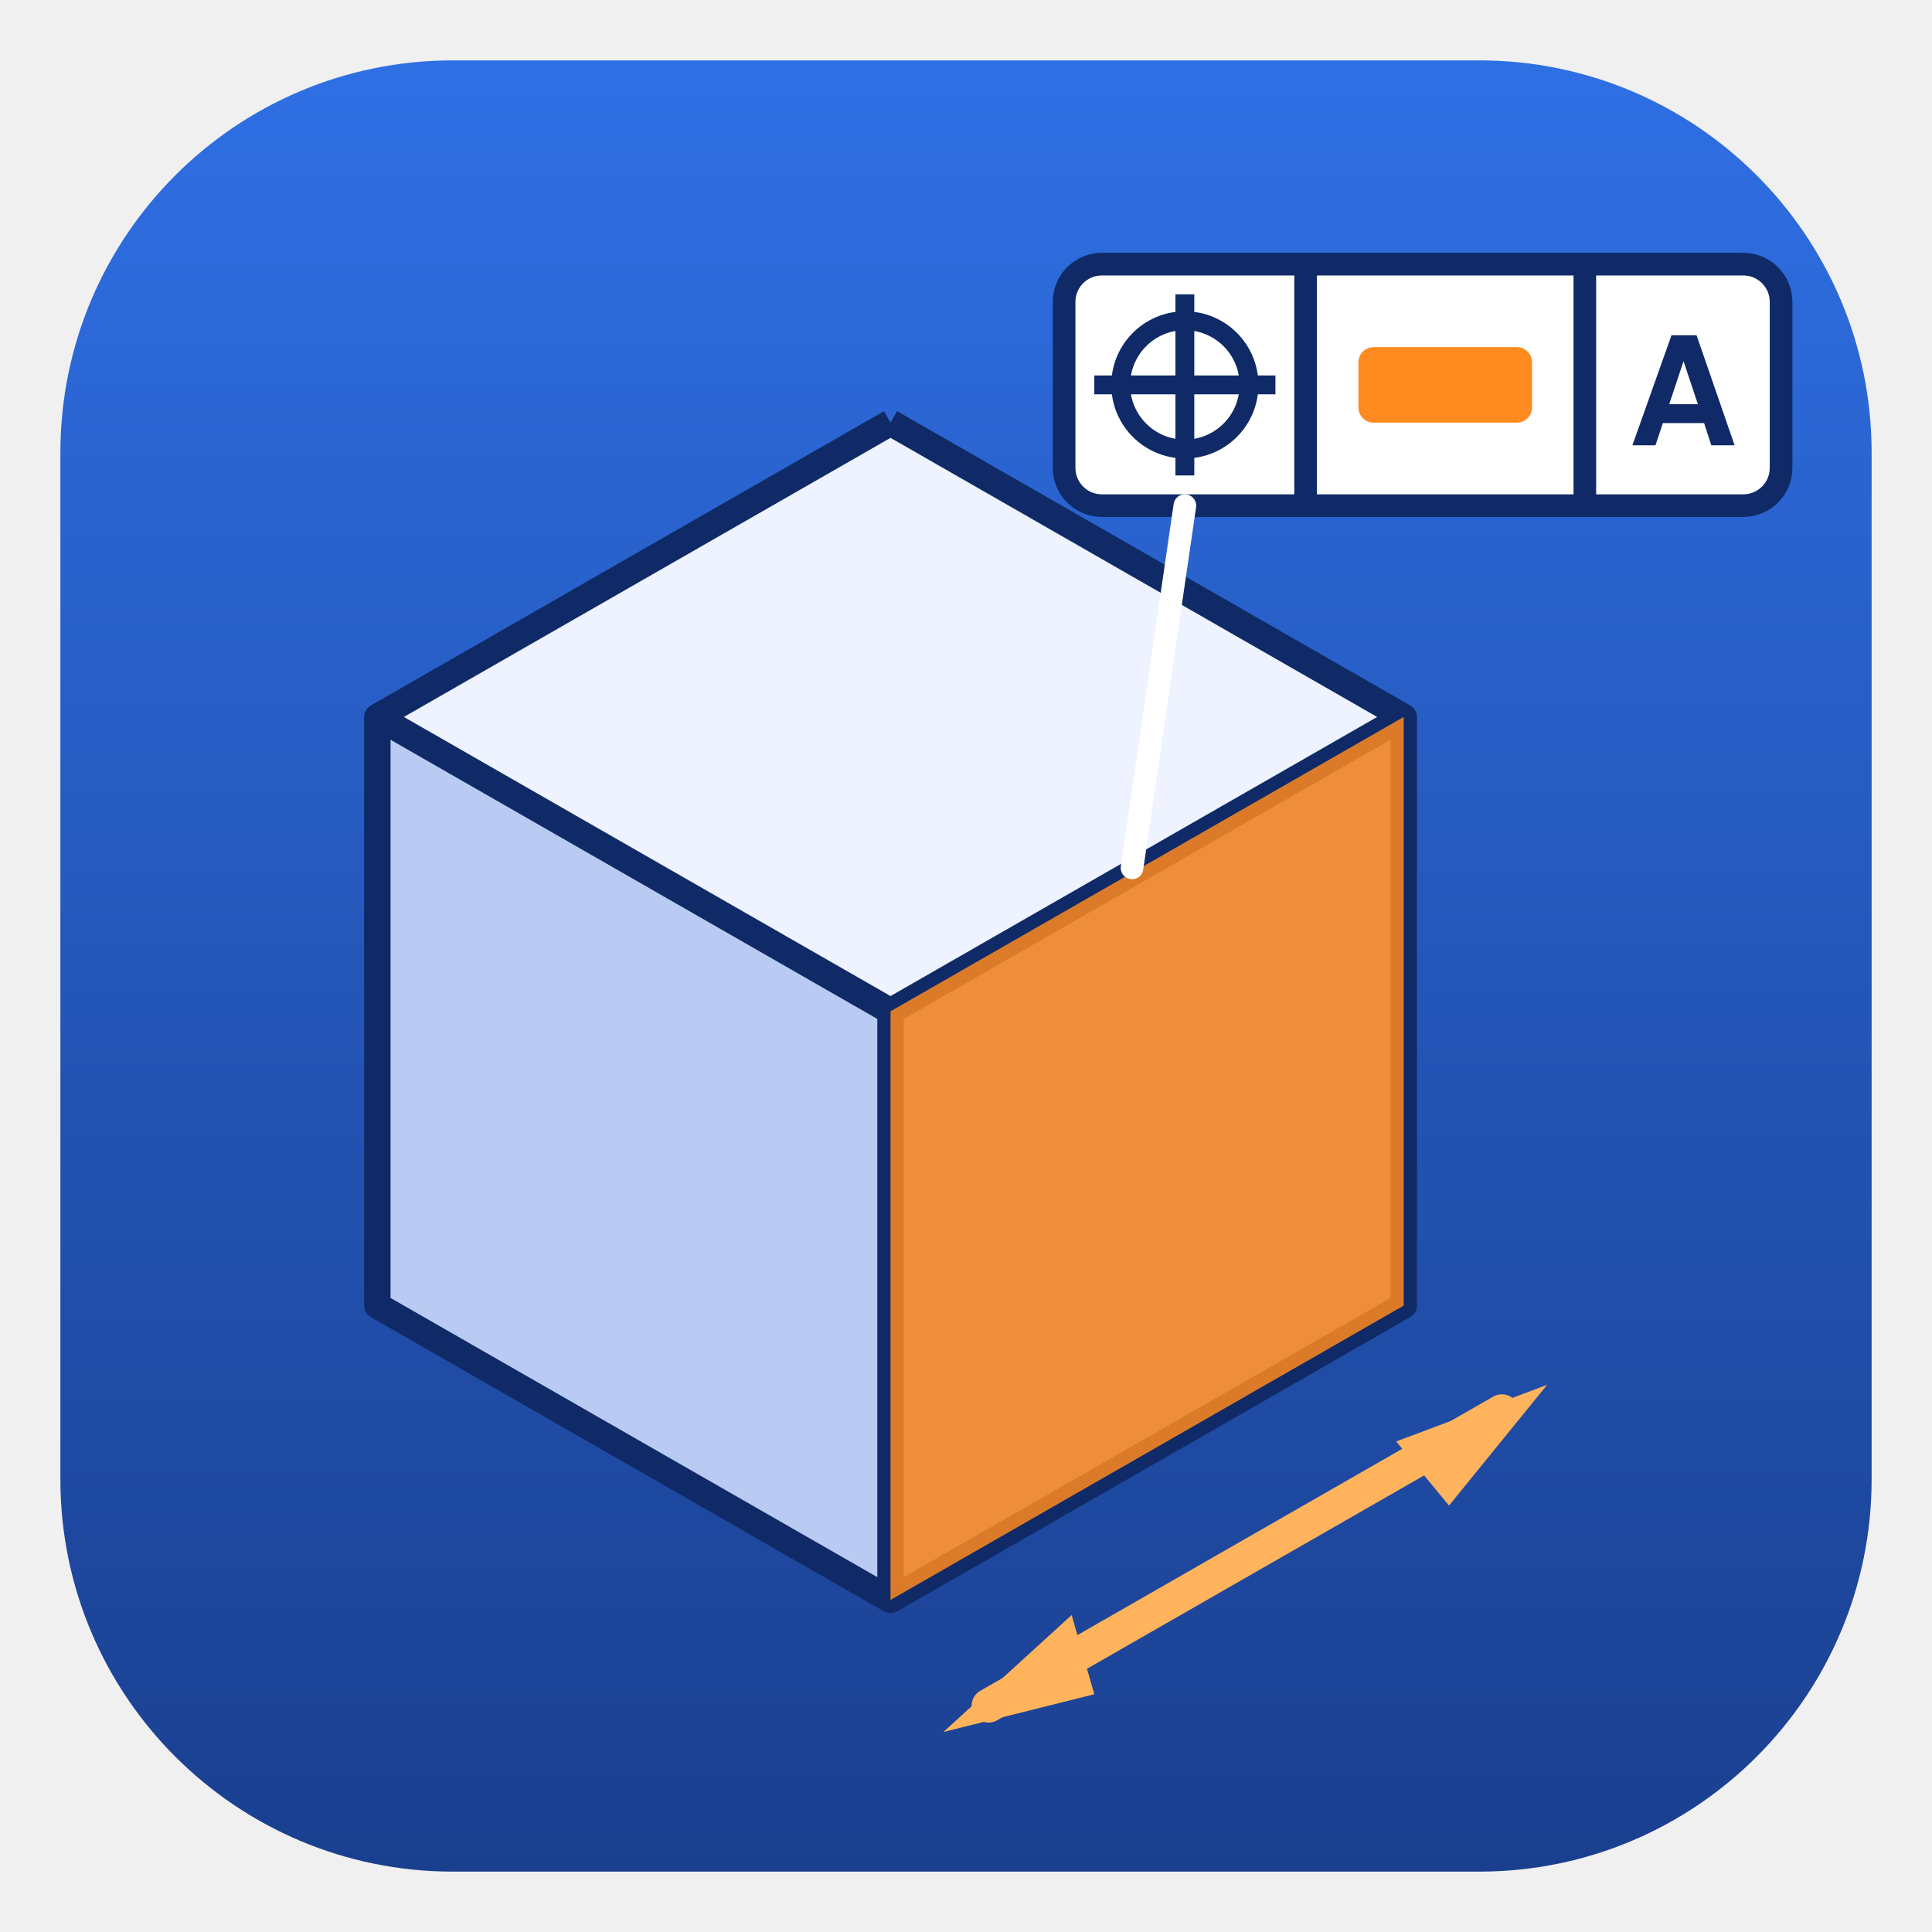
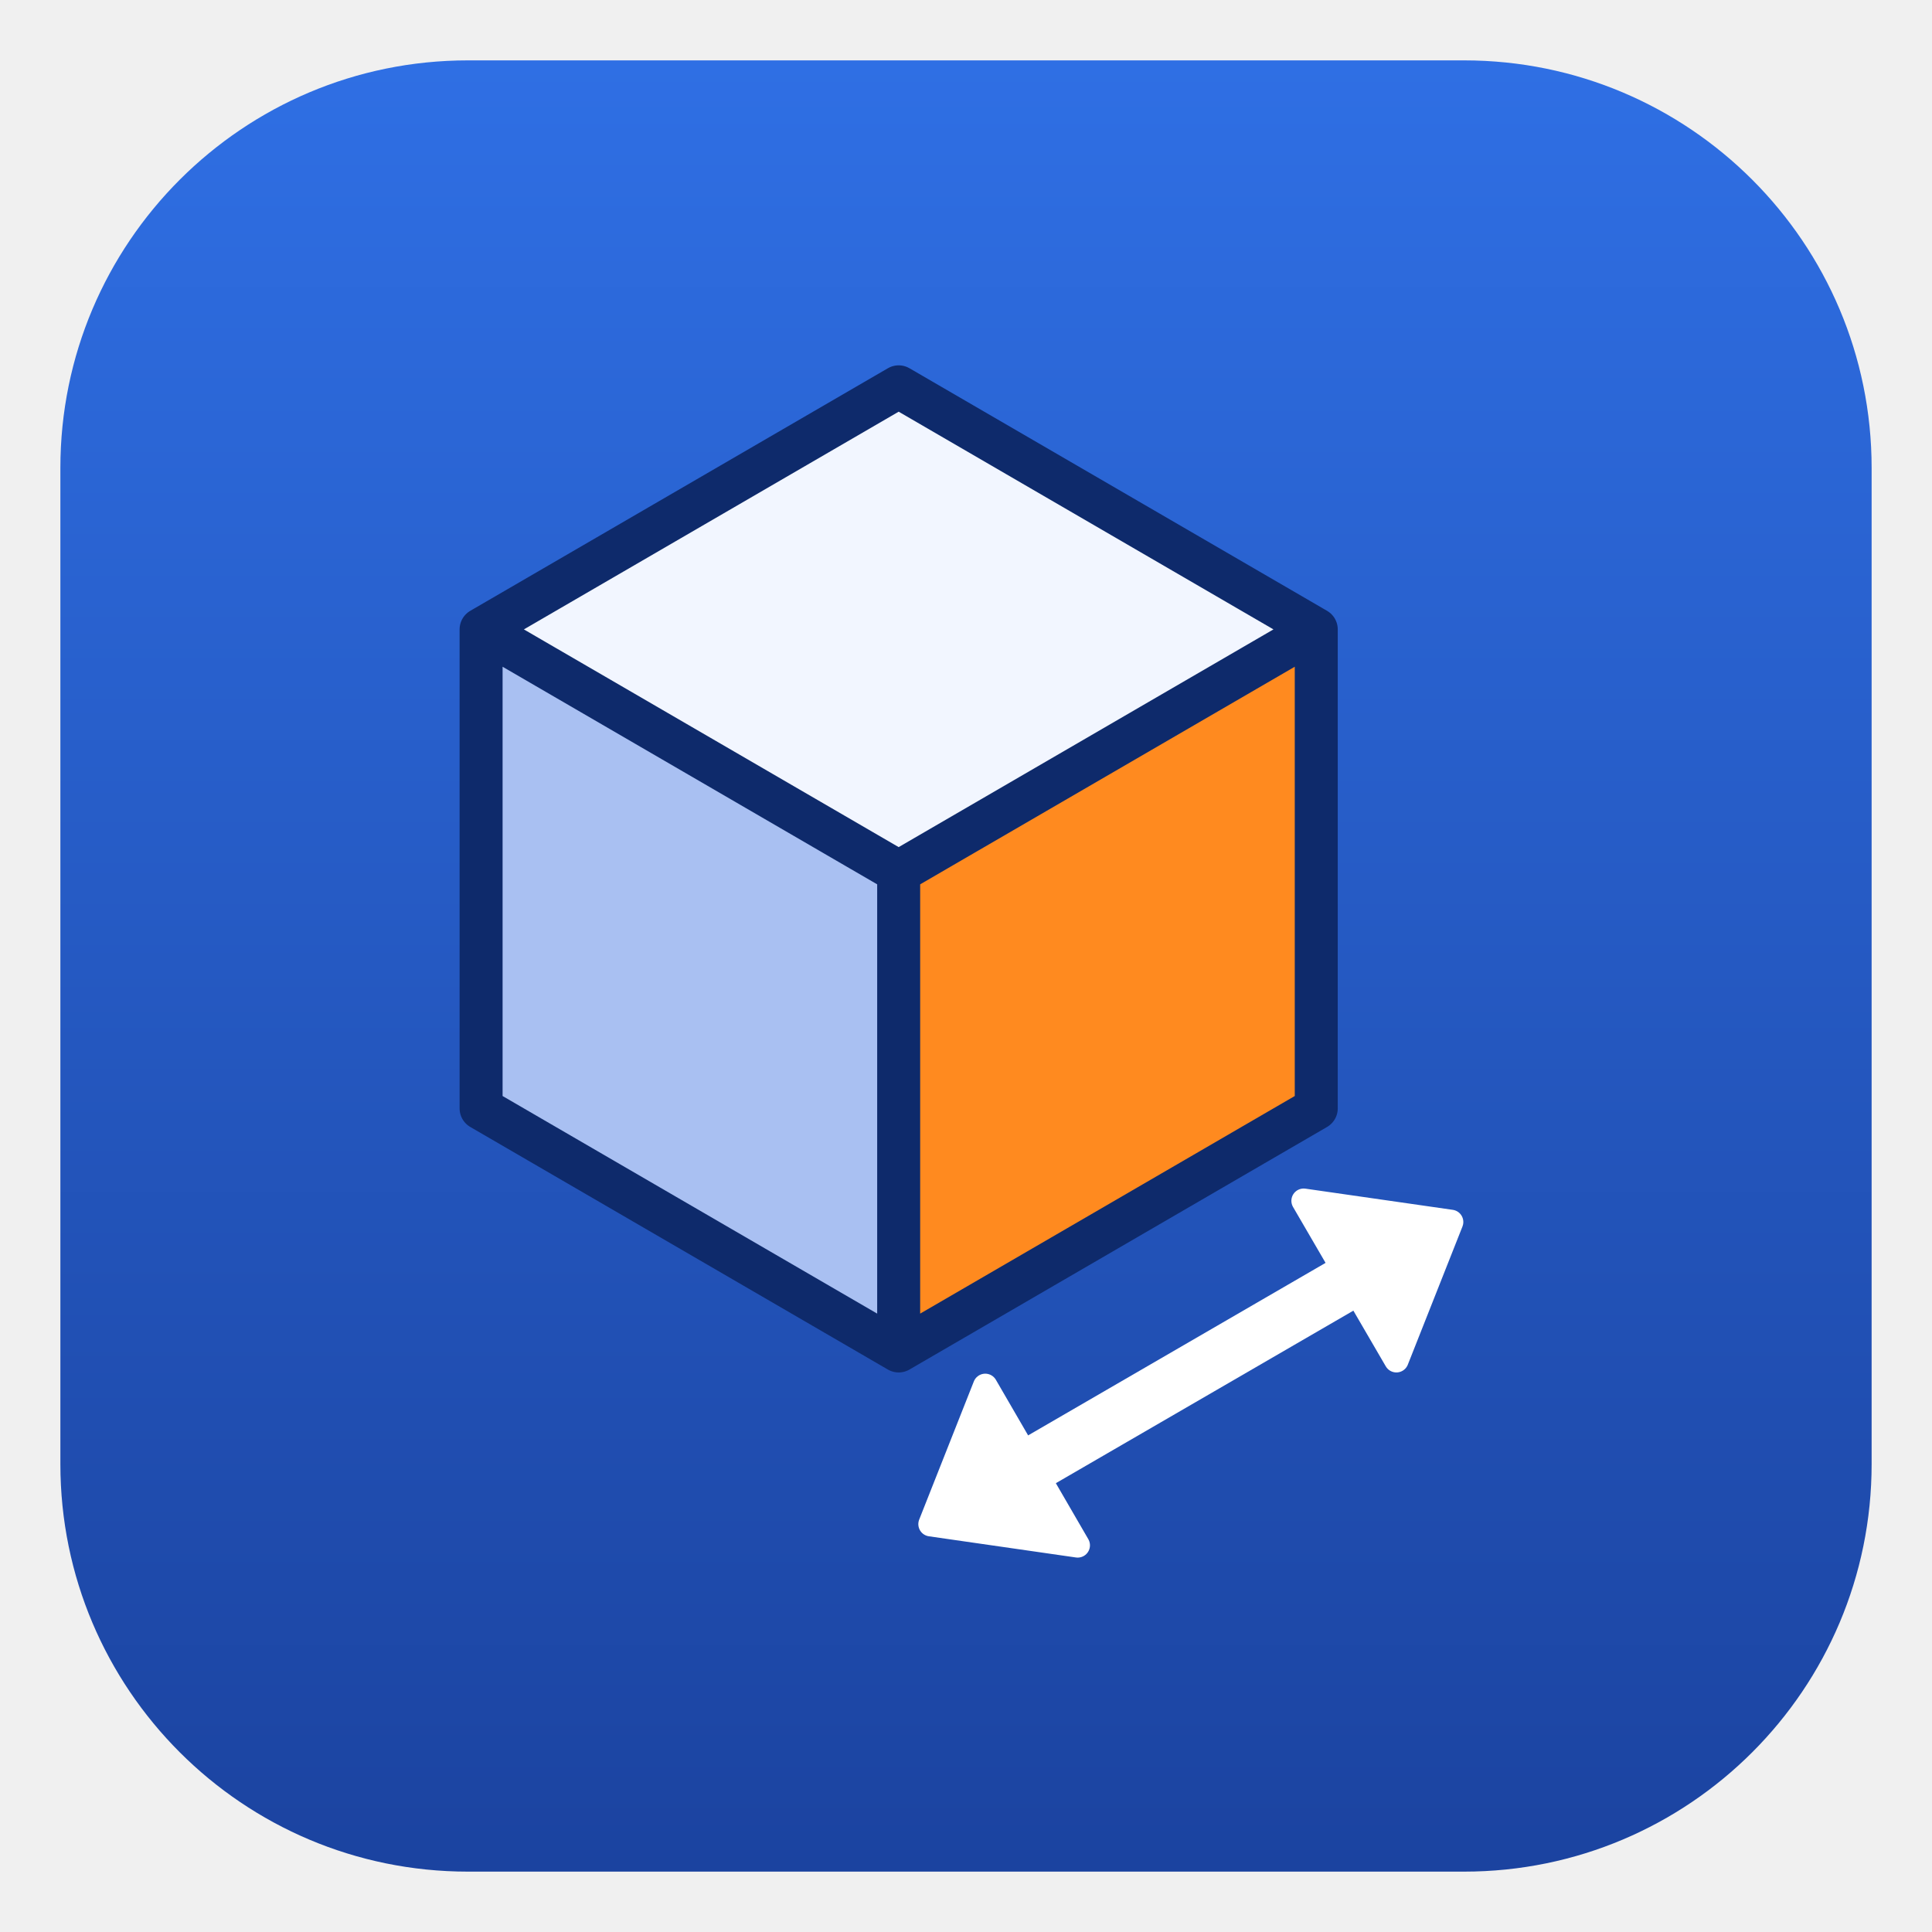
<svg xmlns="http://www.w3.org/2000/svg" viewBox="0 0 512 512">
  <defs>
    <linearGradient id="hg" x1="0" y1="0" x2="0" y2="1">
      <stop offset="0" stop-color="#2f6fe4" />
-       <stop offset="1" stop-color="#1a3f8f" />
+       <stop offset="1" stop-color="#1b43a0" />
    </linearGradient>
  </defs>
-   <rect x="16" y="16" width="480" height="480" rx="104" fill="url(#hg)" />
-   <polygon points="236,112 372,190 236,268 100,190" fill="#eef3ff" />
-   <polygon points="100,190 236,268 236,424 100,346" fill="#b9cbf2" />
-   <polygon points="236,268 372,190 372,346 236,424" fill="#8eaae6" />
-   <polyline points="236,112 372,190 236,268 100,190 236,112" fill="none" stroke="#0f2a66" stroke-width="7" stroke-linejoin="round" />
-   <polyline points="100,190 100,346 236,424 372,346 372,190" fill="none" stroke="#0f2a66" stroke-width="7" stroke-linejoin="round" />
-   <line x1="236" y1="268" x2="236" y2="424" stroke="#0f2a66" stroke-width="7" />
-   <polygon points="236,268 372,190 372,346 236,424" fill="#ff8a1f" opacity="0.85" />
-   <line x1="262" y1="452" x2="398" y2="374" stroke="#ffb35c" stroke-width="9" stroke-linecap="round" />
-   <polygon points="250,459 284,428 290,449" fill="#ffb35c" />
-   <polygon points="410,367 370,382 384,399" fill="#ffb35c" />
-   <rect x="282" y="70" width="190" height="64" rx="10" fill="#ffffff" stroke="#0f2a66" stroke-width="6" />
-   <line x1="346" y1="70" x2="346" y2="134" stroke="#0f2a66" stroke-width="6" />
-   <line x1="420" y1="70" x2="420" y2="134" stroke="#0f2a66" stroke-width="6" />
-   <circle cx="314" cy="102" r="17" fill="none" stroke="#0f2a66" stroke-width="5" />
-   <line x1="314" y1="78" x2="314" y2="126" stroke="#0f2a66" stroke-width="5" />
-   <line x1="290" y1="102" x2="338" y2="102" stroke="#0f2a66" stroke-width="5" />
-   <rect x="360" y="92" width="46" height="20" rx="4" fill="#ff8a1f" />
-   <text x="446" y="118" font-family="Helvetica, Arial, sans-serif" font-size="40" font-weight="700" fill="#0f2a66" text-anchor="middle">A</text>
-   <line x1="314" y1="134" x2="300" y2="230" stroke="#ffffff" stroke-width="6" stroke-linecap="round" />
+   <rect x="16" y="16" width="480" height="480" rx="108" fill="url(#hg)" />
+   <g transform="translate(29.85 17.89) scale(0.8137)">
+     <polygon points="256,104 392,183 256,262 120,183" fill="#f2f6ff" />
+     <polygon points="120,183 256,262 256,418 120,339" fill="#a9c0f2" />
+     <polygon points="256,262 392,183 392,339 256,418" fill="#ff8a1f" />
+     <path d="M256 104 L392 183 L392 339 L256 418 L120 339 L120 183 Z M120 183 L256 262 L392 183 M256 262 L256 418" fill="none" stroke="#0e2a6b" stroke-width="14" stroke-linejoin="round" stroke-linecap="round" />
+     <g fill="#ffffff" stroke="#ffffff" stroke-linecap="round" stroke-linejoin="round">
+       <line x1="299.2" y1="455.3" x2="403.0" y2="395.1" stroke-width="18" />
+       <polygon points="266.4,474.4 314.3,481.3 284.2,429.4" stroke-width="8" />
+       <polygon points="435.9,376.0 418.1,421.0 387.9,369.1" stroke-width="8" />
+     </g>
+   </g>
</svg>
